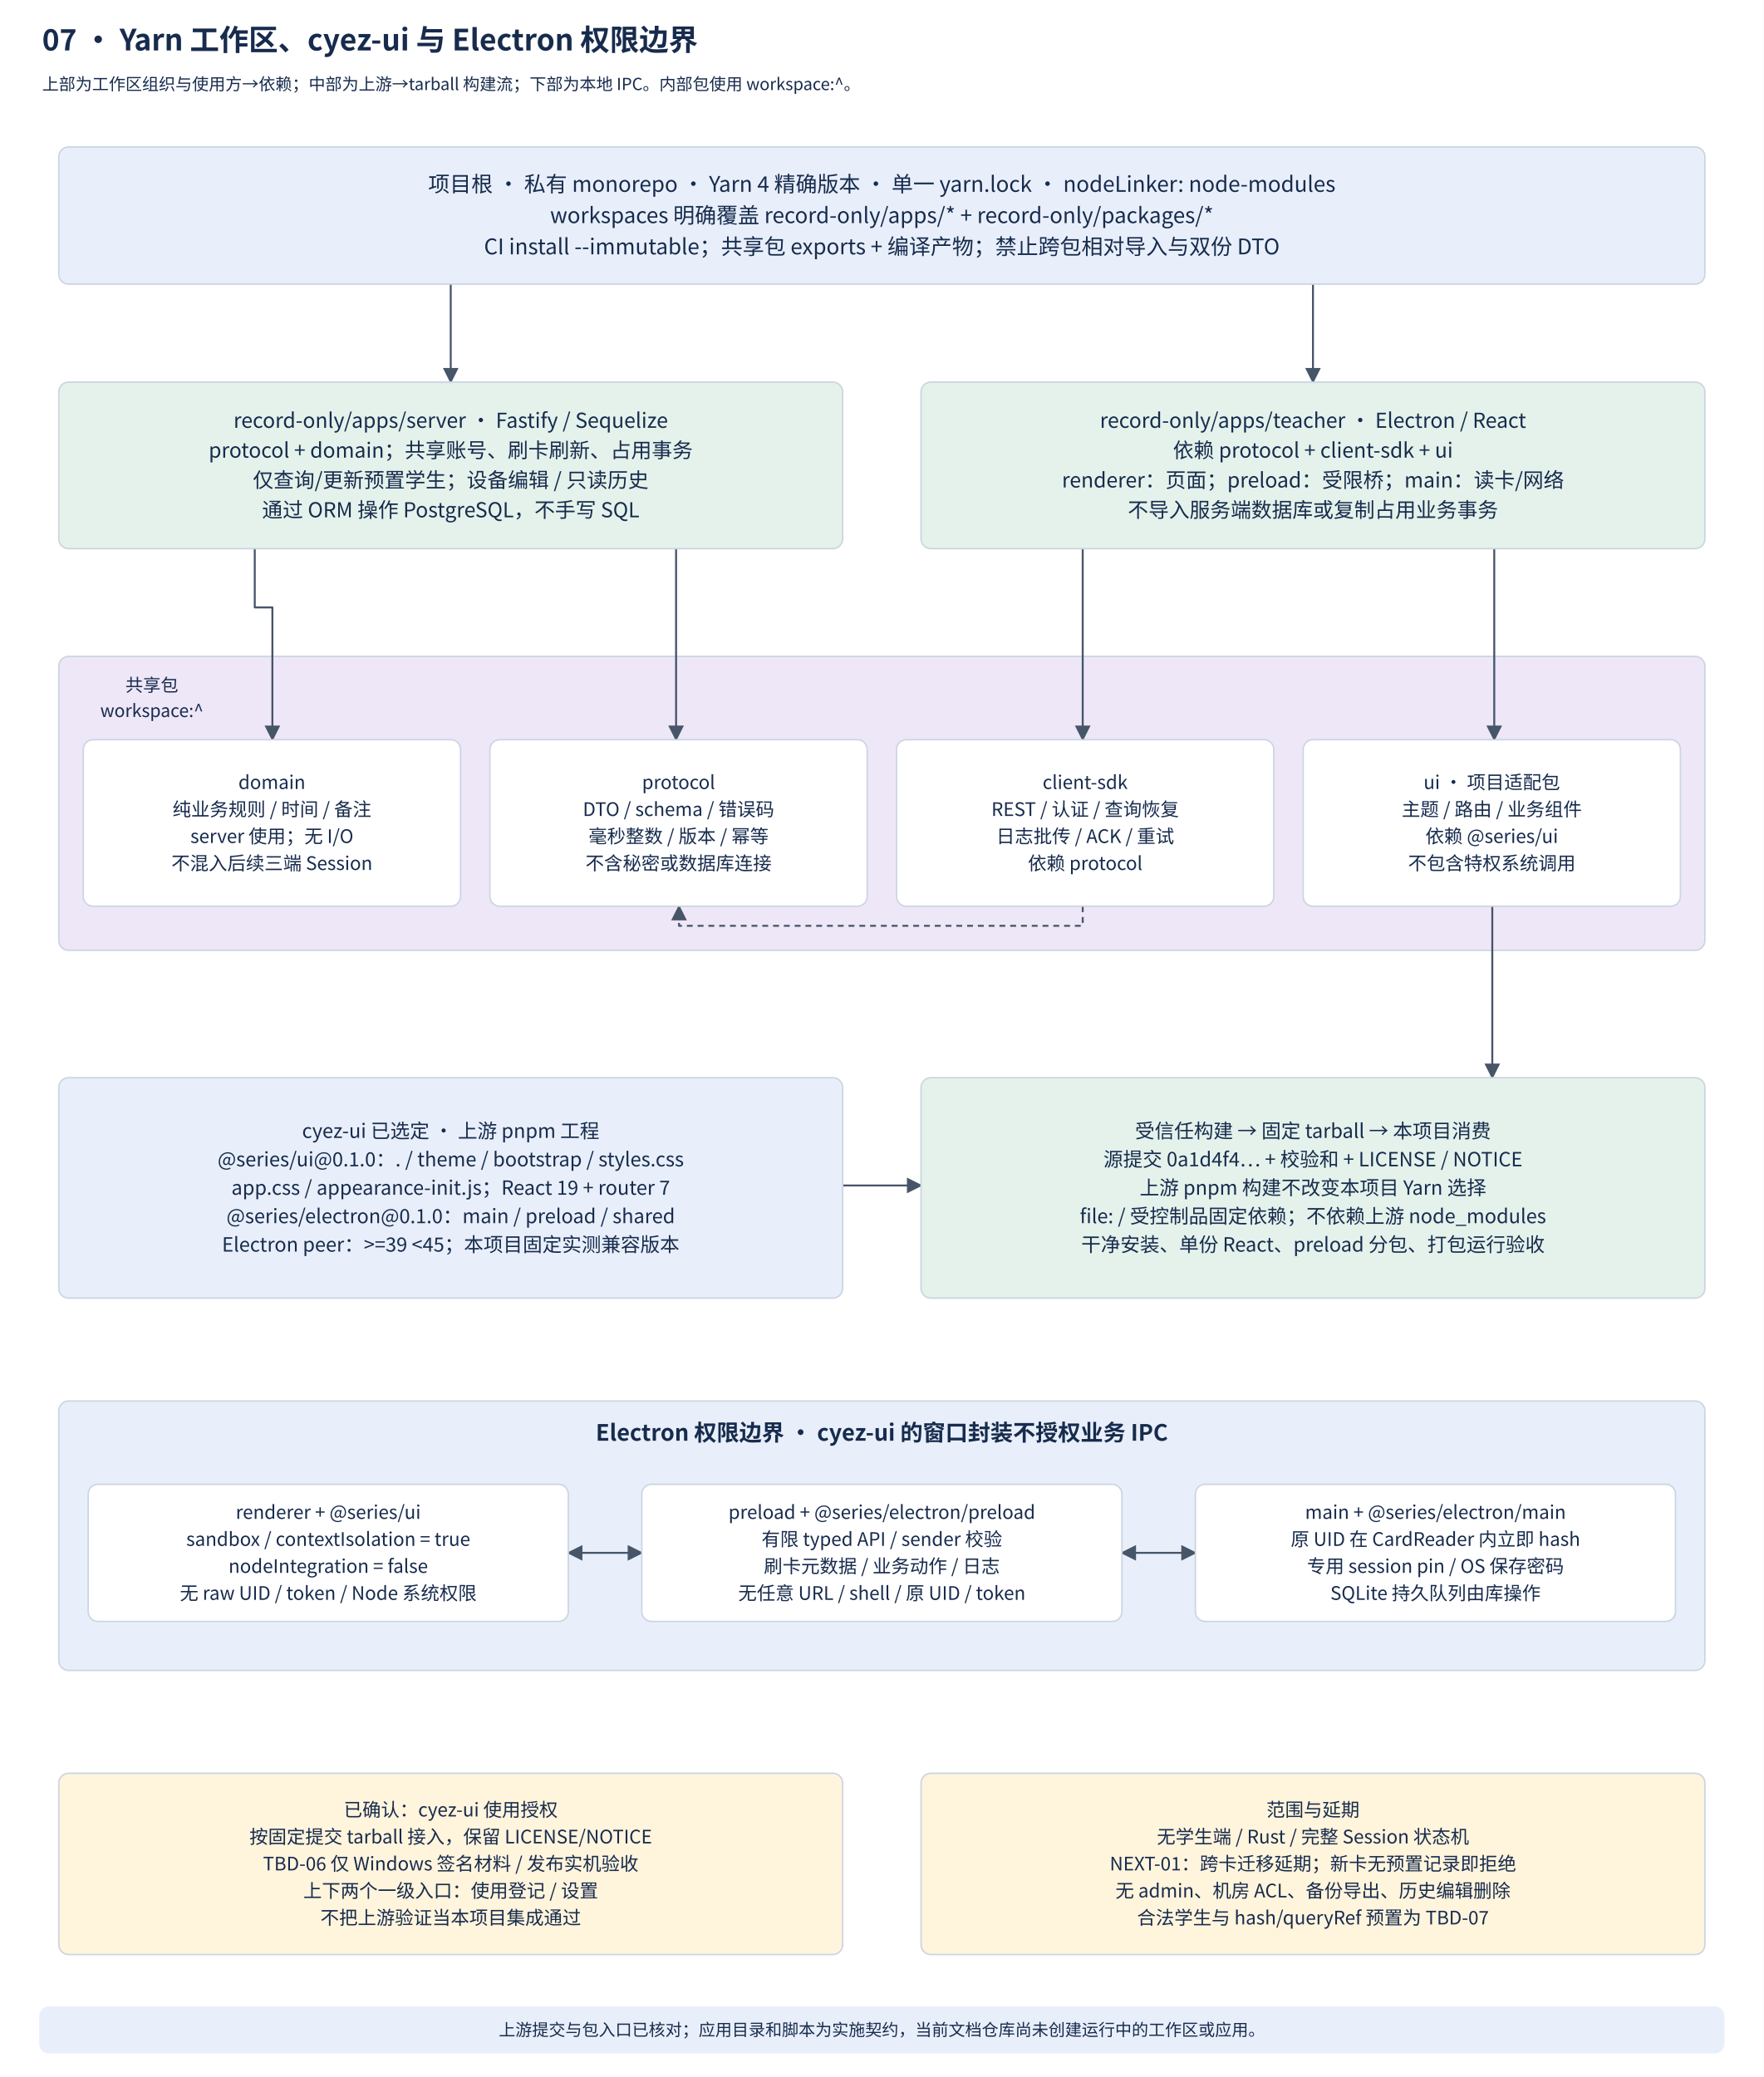
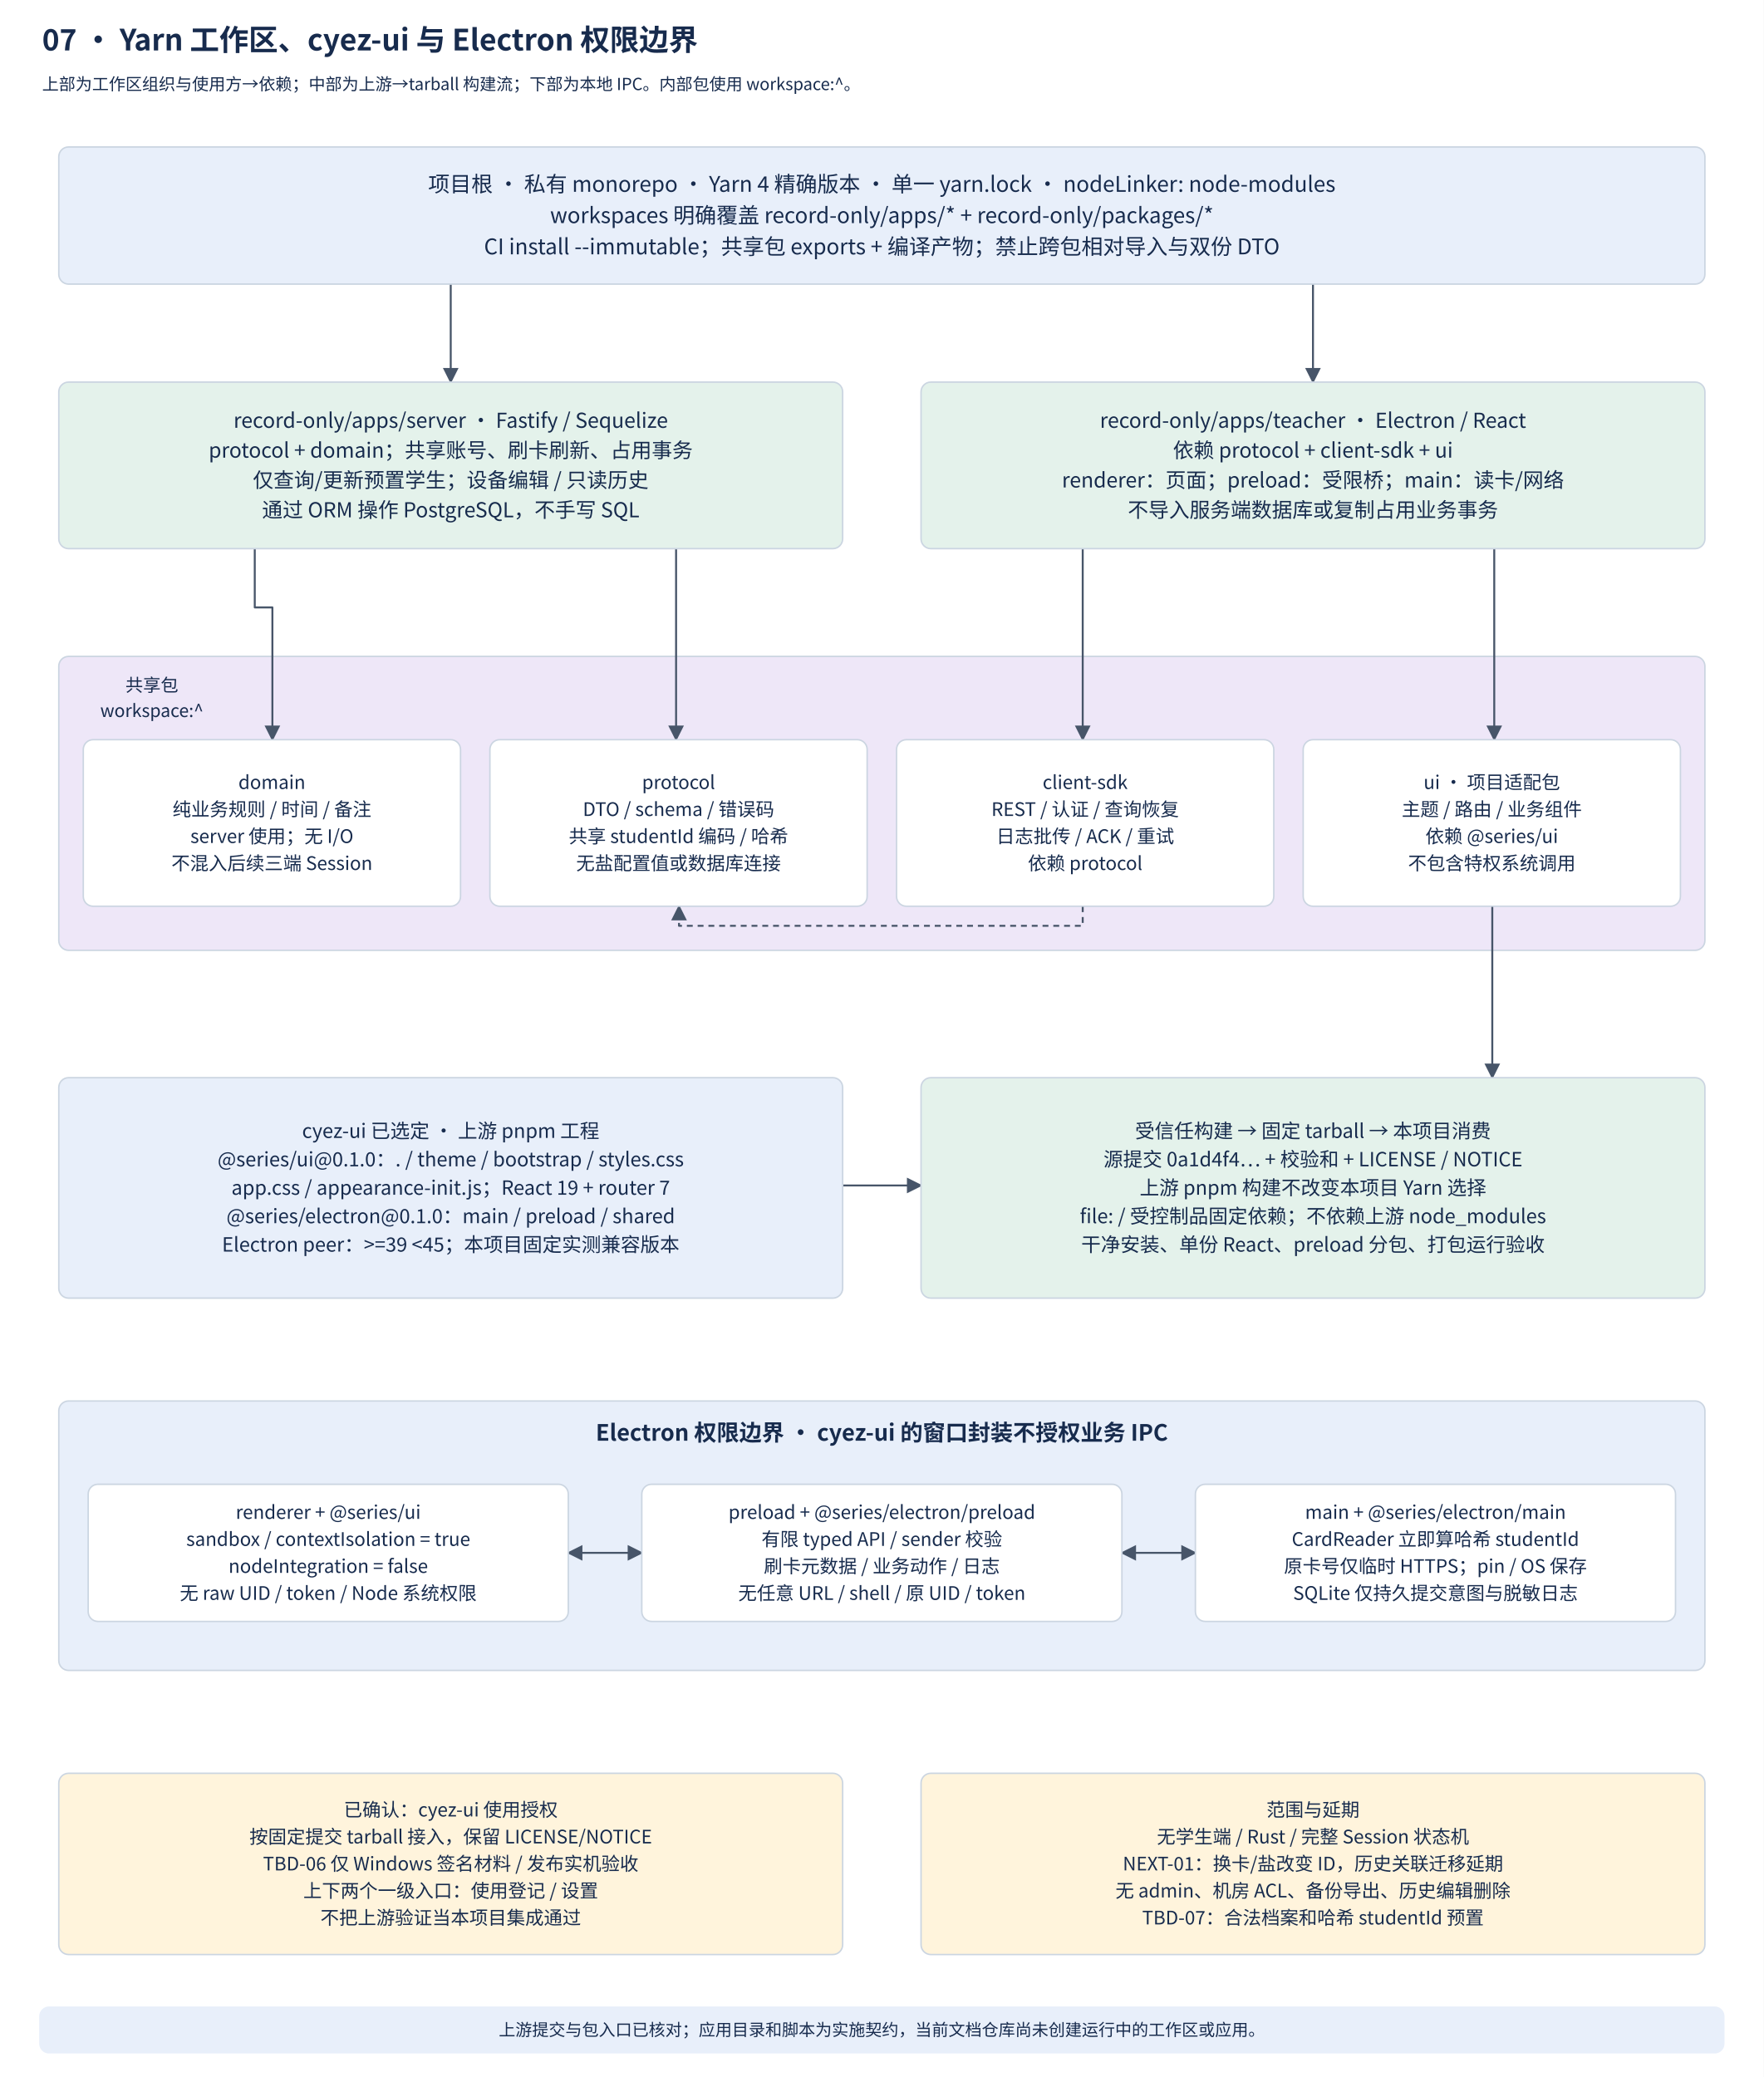
<svg xmlns="http://www.w3.org/2000/svg" width="1800" height="2120" viewBox="0 0 1800 2120" role="img" aria-labelledby="title desc">
  <defs>
    <marker id="arrow" viewBox="0 0 10 10" refX="9" refY="5" markerWidth="8" markerHeight="8" orient="auto-start-reverse">
      <path d="M 0 0 L 10 5 L 0 10 z" fill="#475569" />
    </marker>
  </defs>
  <rect width="1800" height="2120" fill="#ffffff" />
  <rect x="60" y="670" width="1680" height="300" rx="10" fill="#eee7f8" stroke="#cbd5e1" stroke-width="1.5" />
  <text x="900.0" y="826.3" text-anchor="middle" font-family="Microsoft YaHei, Noto Sans CJK SC, sans-serif" font-size="18" font-weight="400" fill="#172b4d" />
  <rect x="60" y="1430" width="1680" height="275" rx="10" fill="#e8effa" stroke="#cbd5e1" stroke-width="1.5" />
  <text x="900.0" y="1573.8" text-anchor="middle" font-family="Microsoft YaHei, Noto Sans CJK SC, sans-serif" font-size="18" font-weight="400" fill="#172b4d" />
  <polyline points="460,290 460,390" fill="none" stroke="#475569" stroke-width="2" stroke-linejoin="round" marker-end="url(#arrow)" />
  <polyline points="1340,290 1340,390" fill="none" stroke="#475569" stroke-width="2" stroke-linejoin="round" marker-end="url(#arrow)" />
  <polyline points="260,560 260,620 278,620 278,755" fill="none" stroke="#475569" stroke-width="2" stroke-linejoin="round" marker-end="url(#arrow)" />
  <polyline points="690,560 690,755" fill="none" stroke="#475569" stroke-width="2" stroke-linejoin="round" marker-end="url(#arrow)" />
  <polyline points="1105,560 1105,755" fill="none" stroke="#475569" stroke-width="2" stroke-linejoin="round" marker-end="url(#arrow)" />
  <polyline points="1525,560 1525,755" fill="none" stroke="#475569" stroke-width="2" stroke-linejoin="round" marker-end="url(#arrow)" />
  <polyline points="1105,925 1105,945 693,945 693,925" fill="none" stroke="#475569" stroke-width="2" stroke-linejoin="round" marker-end="url(#arrow)" stroke-dasharray="6 5" />
  <polyline points="860,1210 940,1210" fill="none" stroke="#475569" stroke-width="2" stroke-linejoin="round" marker-end="url(#arrow)" />
  <polyline points="1523,925 1523,1100" fill="none" stroke="#475569" stroke-width="2" stroke-linejoin="round" marker-end="url(#arrow)" />
  <polyline points="580,1585 655,1585" fill="none" stroke="#475569" stroke-width="2" stroke-linejoin="round" marker-end="url(#arrow)" marker-start="url(#arrow)" />
  <polyline points="1145,1585 1220,1585" fill="none" stroke="#475569" stroke-width="2" stroke-linejoin="round" marker-end="url(#arrow)" marker-start="url(#arrow)" />
  <text x="43" y="51.5" text-anchor="start" font-family="Microsoft YaHei, Noto Sans CJK SC, sans-serif" font-size="30" font-weight="600" fill="#172b4d">07 · Yarn 工作区、cyez-ui 与 Electron 权限边界</text>
  <text x="43" y="91.95" text-anchor="start" font-family="Microsoft YaHei, Noto Sans CJK SC, sans-serif" font-size="17" font-weight="400" fill="#172b4d">上部为工作区组织与使用方→依赖；中部为上游→tarball 构建流；下部为本地 IPC。内部包使用 workspace:^。</text>
  <rect x="60" y="150" width="1680" height="140" rx="10" fill="#e8effa" stroke="#cbd5e1" stroke-width="1.5" />
  <text x="900.0" y="195.8" text-anchor="middle" font-family="Microsoft YaHei, Noto Sans CJK SC, sans-serif" font-size="22" font-weight="400" fill="#172b4d">项目根 · 私有 monorepo · Yarn 4 精确版本 · 单一 yarn.lock · nodeLinker: node-modules</text>
  <text x="900.0" y="227.7" text-anchor="middle" font-family="Microsoft YaHei, Noto Sans CJK SC, sans-serif" font-size="22" font-weight="400" fill="#172b4d">workspaces 明确覆盖 record-only/apps/* + record-only/packages/*</text>
  <text x="900.0" y="259.6" text-anchor="middle" font-family="Microsoft YaHei, Noto Sans CJK SC, sans-serif" font-size="22" font-weight="400" fill="#172b4d">CI install --immutable；共享包 exports + 编译产物；禁止跨包相对导入与双份 DTO</text>
  <rect x="60" y="390" width="800" height="170" rx="10" fill="#e4f2eb" stroke="#cbd5e1" stroke-width="1.5" />
  <text x="460.0" y="436.675" text-anchor="middle" font-family="Microsoft YaHei, Noto Sans CJK SC, sans-serif" font-size="21" font-weight="400" fill="#172b4d">record-only/apps/server · Fastify / Sequelize</text>
  <text x="460.0" y="467.125" text-anchor="middle" font-family="Microsoft YaHei, Noto Sans CJK SC, sans-serif" font-size="21" font-weight="400" fill="#172b4d">protocol + domain；共享账号、刷卡刷新、占用事务</text>
  <text x="460.0" y="497.575" text-anchor="middle" font-family="Microsoft YaHei, Noto Sans CJK SC, sans-serif" font-size="21" font-weight="400" fill="#172b4d">仅查询/更新预置学生；设备编辑 / 只读历史</text>
  <text x="460.0" y="528.025" text-anchor="middle" font-family="Microsoft YaHei, Noto Sans CJK SC, sans-serif" font-size="21" font-weight="400" fill="#172b4d">通过 ORM 操作 PostgreSQL，不手写 SQL</text>
  <rect x="940" y="390" width="800" height="170" rx="10" fill="#e4f2eb" stroke="#cbd5e1" stroke-width="1.5" />
  <text x="1340.0" y="436.675" text-anchor="middle" font-family="Microsoft YaHei, Noto Sans CJK SC, sans-serif" font-size="21" font-weight="400" fill="#172b4d">record-only/apps/teacher · Electron / React</text>
  <text x="1340.0" y="467.125" text-anchor="middle" font-family="Microsoft YaHei, Noto Sans CJK SC, sans-serif" font-size="21" font-weight="400" fill="#172b4d">依赖 protocol + client-sdk + ui</text>
  <text x="1340.0" y="497.575" text-anchor="middle" font-family="Microsoft YaHei, Noto Sans CJK SC, sans-serif" font-size="21" font-weight="400" fill="#172b4d">renderer：页面；preload：受限桥；main：读卡/网络</text>
  <text x="1340.0" y="528.025" text-anchor="middle" font-family="Microsoft YaHei, Noto Sans CJK SC, sans-serif" font-size="21" font-weight="400" fill="#172b4d">不导入服务端数据库或复制占用业务事务</text>
  <text x="155.0" y="705.75" text-anchor="middle" font-family="Microsoft YaHei, Noto Sans CJK SC, sans-serif" font-size="18" font-weight="400" fill="#172b4d">共享包</text>
  <text x="155.0" y="731.85" text-anchor="middle" font-family="Microsoft YaHei, Noto Sans CJK SC, sans-serif" font-size="18" font-weight="400" fill="#172b4d">workspace:^</text>
  <rect x="85" y="755" width="385" height="170" rx="10" fill="#ffffff" stroke="#cbd5e1" stroke-width="1.5" />
  <text x="277.5" y="805.325" text-anchor="middle" font-family="Microsoft YaHei, Noto Sans CJK SC, sans-serif" font-size="19" font-weight="400" fill="#172b4d">domain</text>
  <text x="277.5" y="832.875" text-anchor="middle" font-family="Microsoft YaHei, Noto Sans CJK SC, sans-serif" font-size="19" font-weight="400" fill="#172b4d">纯业务规则 / 时间 / 备注</text>
  <text x="277.5" y="860.425" text-anchor="middle" font-family="Microsoft YaHei, Noto Sans CJK SC, sans-serif" font-size="19" font-weight="400" fill="#172b4d">server 使用；无 I/O</text>
  <text x="277.5" y="887.975" text-anchor="middle" font-family="Microsoft YaHei, Noto Sans CJK SC, sans-serif" font-size="19" font-weight="400" fill="#172b4d">不混入后续三端 Session</text>
  <rect x="500" y="755" width="385" height="170" rx="10" fill="#ffffff" stroke="#cbd5e1" stroke-width="1.5" />
  <text x="692.5" y="805.325" text-anchor="middle" font-family="Microsoft YaHei, Noto Sans CJK SC, sans-serif" font-size="19" font-weight="400" fill="#172b4d">protocol</text>
  <text x="692.5" y="832.875" text-anchor="middle" font-family="Microsoft YaHei, Noto Sans CJK SC, sans-serif" font-size="19" font-weight="400" fill="#172b4d">DTO / schema / 错误码</text>
-   <text x="692.5" y="860.425" text-anchor="middle" font-family="Microsoft YaHei, Noto Sans CJK SC, sans-serif" font-size="19" font-weight="400" fill="#172b4d">毫秒整数 / 版本 / 幂等</text>
-   <text x="692.5" y="887.975" text-anchor="middle" font-family="Microsoft YaHei, Noto Sans CJK SC, sans-serif" font-size="19" font-weight="400" fill="#172b4d">不含秘密或数据库连接</text>
+   <text x="692.5" y="860.425" text-anchor="middle" font-family="Microsoft YaHei, Noto Sans CJK SC, sans-serif" font-size="19" font-weight="400" fill="#172b4d">共享 studentId 编码 / 哈希</text>
+   <text x="692.5" y="887.975" text-anchor="middle" font-family="Microsoft YaHei, Noto Sans CJK SC, sans-serif" font-size="19" font-weight="400" fill="#172b4d">无盐配置值或数据库连接</text>
  <rect x="915" y="755" width="385" height="170" rx="10" fill="#ffffff" stroke="#cbd5e1" stroke-width="1.5" />
  <text x="1107.5" y="805.325" text-anchor="middle" font-family="Microsoft YaHei, Noto Sans CJK SC, sans-serif" font-size="19" font-weight="400" fill="#172b4d">client-sdk</text>
  <text x="1107.5" y="832.875" text-anchor="middle" font-family="Microsoft YaHei, Noto Sans CJK SC, sans-serif" font-size="19" font-weight="400" fill="#172b4d">REST / 认证 / 查询恢复</text>
  <text x="1107.5" y="860.425" text-anchor="middle" font-family="Microsoft YaHei, Noto Sans CJK SC, sans-serif" font-size="19" font-weight="400" fill="#172b4d">日志批传 / ACK / 重试</text>
  <text x="1107.5" y="887.975" text-anchor="middle" font-family="Microsoft YaHei, Noto Sans CJK SC, sans-serif" font-size="19" font-weight="400" fill="#172b4d">依赖 protocol</text>
  <rect x="1330" y="755" width="385" height="170" rx="10" fill="#ffffff" stroke="#cbd5e1" stroke-width="1.5" />
  <text x="1522.5" y="805.325" text-anchor="middle" font-family="Microsoft YaHei, Noto Sans CJK SC, sans-serif" font-size="19" font-weight="400" fill="#172b4d">ui · 项目适配包</text>
  <text x="1522.5" y="832.875" text-anchor="middle" font-family="Microsoft YaHei, Noto Sans CJK SC, sans-serif" font-size="19" font-weight="400" fill="#172b4d">主题 / 路由 / 业务组件</text>
  <text x="1522.5" y="860.425" text-anchor="middle" font-family="Microsoft YaHei, Noto Sans CJK SC, sans-serif" font-size="19" font-weight="400" fill="#172b4d">依赖 @series/ui</text>
  <text x="1522.5" y="887.975" text-anchor="middle" font-family="Microsoft YaHei, Noto Sans CJK SC, sans-serif" font-size="19" font-weight="400" fill="#172b4d">不包含特权系统调用</text>
  <rect x="60" y="1100" width="800" height="225" rx="10" fill="#e8effa" stroke="#cbd5e1" stroke-width="1.5" />
  <text x="460.0" y="1161.5" text-anchor="middle" font-family="Microsoft YaHei, Noto Sans CJK SC, sans-serif" font-size="20" font-weight="400" fill="#172b4d">cyez-ui 已选定 · 上游 pnpm 工程</text>
  <text x="460.0" y="1190.5" text-anchor="middle" font-family="Microsoft YaHei, Noto Sans CJK SC, sans-serif" font-size="20" font-weight="400" fill="#172b4d">@series/ui@0.1.0：. / theme / bootstrap / styles.css</text>
  <text x="460.0" y="1219.5" text-anchor="middle" font-family="Microsoft YaHei, Noto Sans CJK SC, sans-serif" font-size="20" font-weight="400" fill="#172b4d">app.css / appearance-init.js；React 19 + router 7</text>
  <text x="460.0" y="1248.5" text-anchor="middle" font-family="Microsoft YaHei, Noto Sans CJK SC, sans-serif" font-size="20" font-weight="400" fill="#172b4d">@series/electron@0.1.0：main / preload / shared</text>
  <text x="460.0" y="1277.5" text-anchor="middle" font-family="Microsoft YaHei, Noto Sans CJK SC, sans-serif" font-size="20" font-weight="400" fill="#172b4d">Electron peer：&gt;=39 &lt;45；本项目固定实测兼容版本</text>
  <rect x="940" y="1100" width="800" height="225" rx="10" fill="#e4f2eb" stroke="#cbd5e1" stroke-width="1.5" />
  <text x="1340.0" y="1161.5" text-anchor="middle" font-family="Microsoft YaHei, Noto Sans CJK SC, sans-serif" font-size="20" font-weight="400" fill="#172b4d">受信任构建 → 固定 tarball → 本项目消费</text>
  <text x="1340.0" y="1190.5" text-anchor="middle" font-family="Microsoft YaHei, Noto Sans CJK SC, sans-serif" font-size="20" font-weight="400" fill="#172b4d">源提交 0a1d4f4… + 校验和 + LICENSE / NOTICE</text>
  <text x="1340.0" y="1219.5" text-anchor="middle" font-family="Microsoft YaHei, Noto Sans CJK SC, sans-serif" font-size="20" font-weight="400" fill="#172b4d">上游 pnpm 构建不改变本项目 Yarn 选择</text>
  <text x="1340.0" y="1248.5" text-anchor="middle" font-family="Microsoft YaHei, Noto Sans CJK SC, sans-serif" font-size="20" font-weight="400" fill="#172b4d">file: / 受控制品固定依赖；不依赖上游 node_modules</text>
  <text x="1340.0" y="1277.5" text-anchor="middle" font-family="Microsoft YaHei, Noto Sans CJK SC, sans-serif" font-size="20" font-weight="400" fill="#172b4d">干净安装、单份 React、preload 分包、打包运行验收</text>
  <text x="900.0" y="1470.55" text-anchor="middle" font-family="Microsoft YaHei, Noto Sans CJK SC, sans-serif" font-size="23" font-weight="600" fill="#172b4d">Electron 权限边界 · cyez-ui 的窗口封装不授权业务 IPC</text>
  <rect x="90" y="1515" width="490" height="140" rx="10" fill="#ffffff" stroke="#cbd5e1" stroke-width="1.5" />
  <text x="335.0" y="1550.325" text-anchor="middle" font-family="Microsoft YaHei, Noto Sans CJK SC, sans-serif" font-size="19" font-weight="400" fill="#172b4d">renderer + @series/ui</text>
  <text x="335.0" y="1577.875" text-anchor="middle" font-family="Microsoft YaHei, Noto Sans CJK SC, sans-serif" font-size="19" font-weight="400" fill="#172b4d">sandbox / contextIsolation = true</text>
  <text x="335.0" y="1605.425" text-anchor="middle" font-family="Microsoft YaHei, Noto Sans CJK SC, sans-serif" font-size="19" font-weight="400" fill="#172b4d">nodeIntegration = false</text>
  <text x="335.0" y="1632.975" text-anchor="middle" font-family="Microsoft YaHei, Noto Sans CJK SC, sans-serif" font-size="19" font-weight="400" fill="#172b4d">无 raw UID / token / Node 系统权限</text>
  <rect x="655" y="1515" width="490" height="140" rx="10" fill="#ffffff" stroke="#cbd5e1" stroke-width="1.5" />
  <text x="900.0" y="1550.325" text-anchor="middle" font-family="Microsoft YaHei, Noto Sans CJK SC, sans-serif" font-size="19" font-weight="400" fill="#172b4d">preload + @series/electron/preload</text>
  <text x="900.0" y="1577.875" text-anchor="middle" font-family="Microsoft YaHei, Noto Sans CJK SC, sans-serif" font-size="19" font-weight="400" fill="#172b4d">有限 typed API / sender 校验</text>
  <text x="900.0" y="1605.425" text-anchor="middle" font-family="Microsoft YaHei, Noto Sans CJK SC, sans-serif" font-size="19" font-weight="400" fill="#172b4d">刷卡元数据 / 业务动作 / 日志</text>
  <text x="900.0" y="1632.975" text-anchor="middle" font-family="Microsoft YaHei, Noto Sans CJK SC, sans-serif" font-size="19" font-weight="400" fill="#172b4d">无任意 URL / shell / 原 UID / token</text>
  <rect x="1220" y="1515" width="490" height="140" rx="10" fill="#ffffff" stroke="#cbd5e1" stroke-width="1.5" />
  <text x="1465.0" y="1550.325" text-anchor="middle" font-family="Microsoft YaHei, Noto Sans CJK SC, sans-serif" font-size="19" font-weight="400" fill="#172b4d">main + @series/electron/main</text>
-   <text x="1465.0" y="1577.875" text-anchor="middle" font-family="Microsoft YaHei, Noto Sans CJK SC, sans-serif" font-size="19" font-weight="400" fill="#172b4d">原 UID 在 CardReader 内立即 hash</text>
-   <text x="1465.0" y="1605.425" text-anchor="middle" font-family="Microsoft YaHei, Noto Sans CJK SC, sans-serif" font-size="19" font-weight="400" fill="#172b4d">专用 session pin / OS 保存密码</text>
-   <text x="1465.0" y="1632.975" text-anchor="middle" font-family="Microsoft YaHei, Noto Sans CJK SC, sans-serif" font-size="19" font-weight="400" fill="#172b4d">SQLite 持久队列由库操作</text>
+   <text x="1465.0" y="1577.875" text-anchor="middle" font-family="Microsoft YaHei, Noto Sans CJK SC, sans-serif" font-size="19" font-weight="400" fill="#172b4d">CardReader 立即算哈希 studentId</text>
+   <text x="1465.0" y="1605.425" text-anchor="middle" font-family="Microsoft YaHei, Noto Sans CJK SC, sans-serif" font-size="19" font-weight="400" fill="#172b4d">原卡号仅临时 HTTPS；pin / OS 保存</text>
+   <text x="1465.0" y="1632.975" text-anchor="middle" font-family="Microsoft YaHei, Noto Sans CJK SC, sans-serif" font-size="19" font-weight="400" fill="#172b4d">SQLite 仅持久提交意图与脱敏日志</text>
  <rect x="60" y="1810" width="800" height="185" rx="10" fill="#fff4dc" stroke="#cbd5e1" stroke-width="1.5" />
  <text x="460.0" y="1854.05" text-anchor="middle" font-family="Microsoft YaHei, Noto Sans CJK SC, sans-serif" font-size="19" font-weight="400" fill="#172b4d">已确认：cyez-ui 使用授权</text>
  <text x="460.0" y="1881.6" text-anchor="middle" font-family="Microsoft YaHei, Noto Sans CJK SC, sans-serif" font-size="19" font-weight="400" fill="#172b4d">按固定提交 tarball 接入，保留 LICENSE/NOTICE</text>
  <text x="460.0" y="1909.15" text-anchor="middle" font-family="Microsoft YaHei, Noto Sans CJK SC, sans-serif" font-size="19" font-weight="400" fill="#172b4d">TBD-06 仅 Windows 签名材料 / 发布实机验收</text>
  <text x="460.0" y="1936.7" text-anchor="middle" font-family="Microsoft YaHei, Noto Sans CJK SC, sans-serif" font-size="19" font-weight="400" fill="#172b4d">上下两个一级入口：使用登记 / 设置</text>
  <text x="460.0" y="1964.25" text-anchor="middle" font-family="Microsoft YaHei, Noto Sans CJK SC, sans-serif" font-size="19" font-weight="400" fill="#172b4d">不把上游验证当本项目集成通过</text>
  <rect x="940" y="1810" width="800" height="185" rx="10" fill="#fff4dc" stroke="#cbd5e1" stroke-width="1.5" />
  <text x="1340.0" y="1854.05" text-anchor="middle" font-family="Microsoft YaHei, Noto Sans CJK SC, sans-serif" font-size="19" font-weight="400" fill="#172b4d">范围与延期</text>
  <text x="1340.0" y="1881.6" text-anchor="middle" font-family="Microsoft YaHei, Noto Sans CJK SC, sans-serif" font-size="19" font-weight="400" fill="#172b4d">无学生端 / Rust / 完整 Session 状态机</text>
-   <text x="1340.0" y="1909.15" text-anchor="middle" font-family="Microsoft YaHei, Noto Sans CJK SC, sans-serif" font-size="19" font-weight="400" fill="#172b4d">NEXT-01：跨卡迁移延期；新卡无预置记录即拒绝</text>
+   <text x="1340.0" y="1909.15" text-anchor="middle" font-family="Microsoft YaHei, Noto Sans CJK SC, sans-serif" font-size="19" font-weight="400" fill="#172b4d">NEXT-01：换卡/盐改变 ID，历史关联迁移延期</text>
  <text x="1340.0" y="1936.7" text-anchor="middle" font-family="Microsoft YaHei, Noto Sans CJK SC, sans-serif" font-size="19" font-weight="400" fill="#172b4d">无 admin、机房 ACL、备份导出、历史编辑删除</text>
-   <text x="1340.0" y="1964.25" text-anchor="middle" font-family="Microsoft YaHei, Noto Sans CJK SC, sans-serif" font-size="19" font-weight="400" fill="#172b4d">合法学生与 hash/queryRef 预置为 TBD-07</text>
+   <text x="1340.0" y="1964.25" text-anchor="middle" font-family="Microsoft YaHei, Noto Sans CJK SC, sans-serif" font-size="19" font-weight="400" fill="#172b4d">TBD-07：合法档案和哈希 studentId 预置</text>
  <rect x="40" y="2048" width="1720" height="48" rx="10" fill="#e8effa" stroke="none" stroke-width="1.5" />
  <text x="900.0" y="2077.95" text-anchor="middle" font-family="Microsoft YaHei, Noto Sans CJK SC, sans-serif" font-size="17" font-weight="400" fill="#172b4d">上游提交与包入口已核对；应用目录和脚本为实施契约，当前文档仓库尚未创建运行中的工作区或应用。</text>
</svg>
